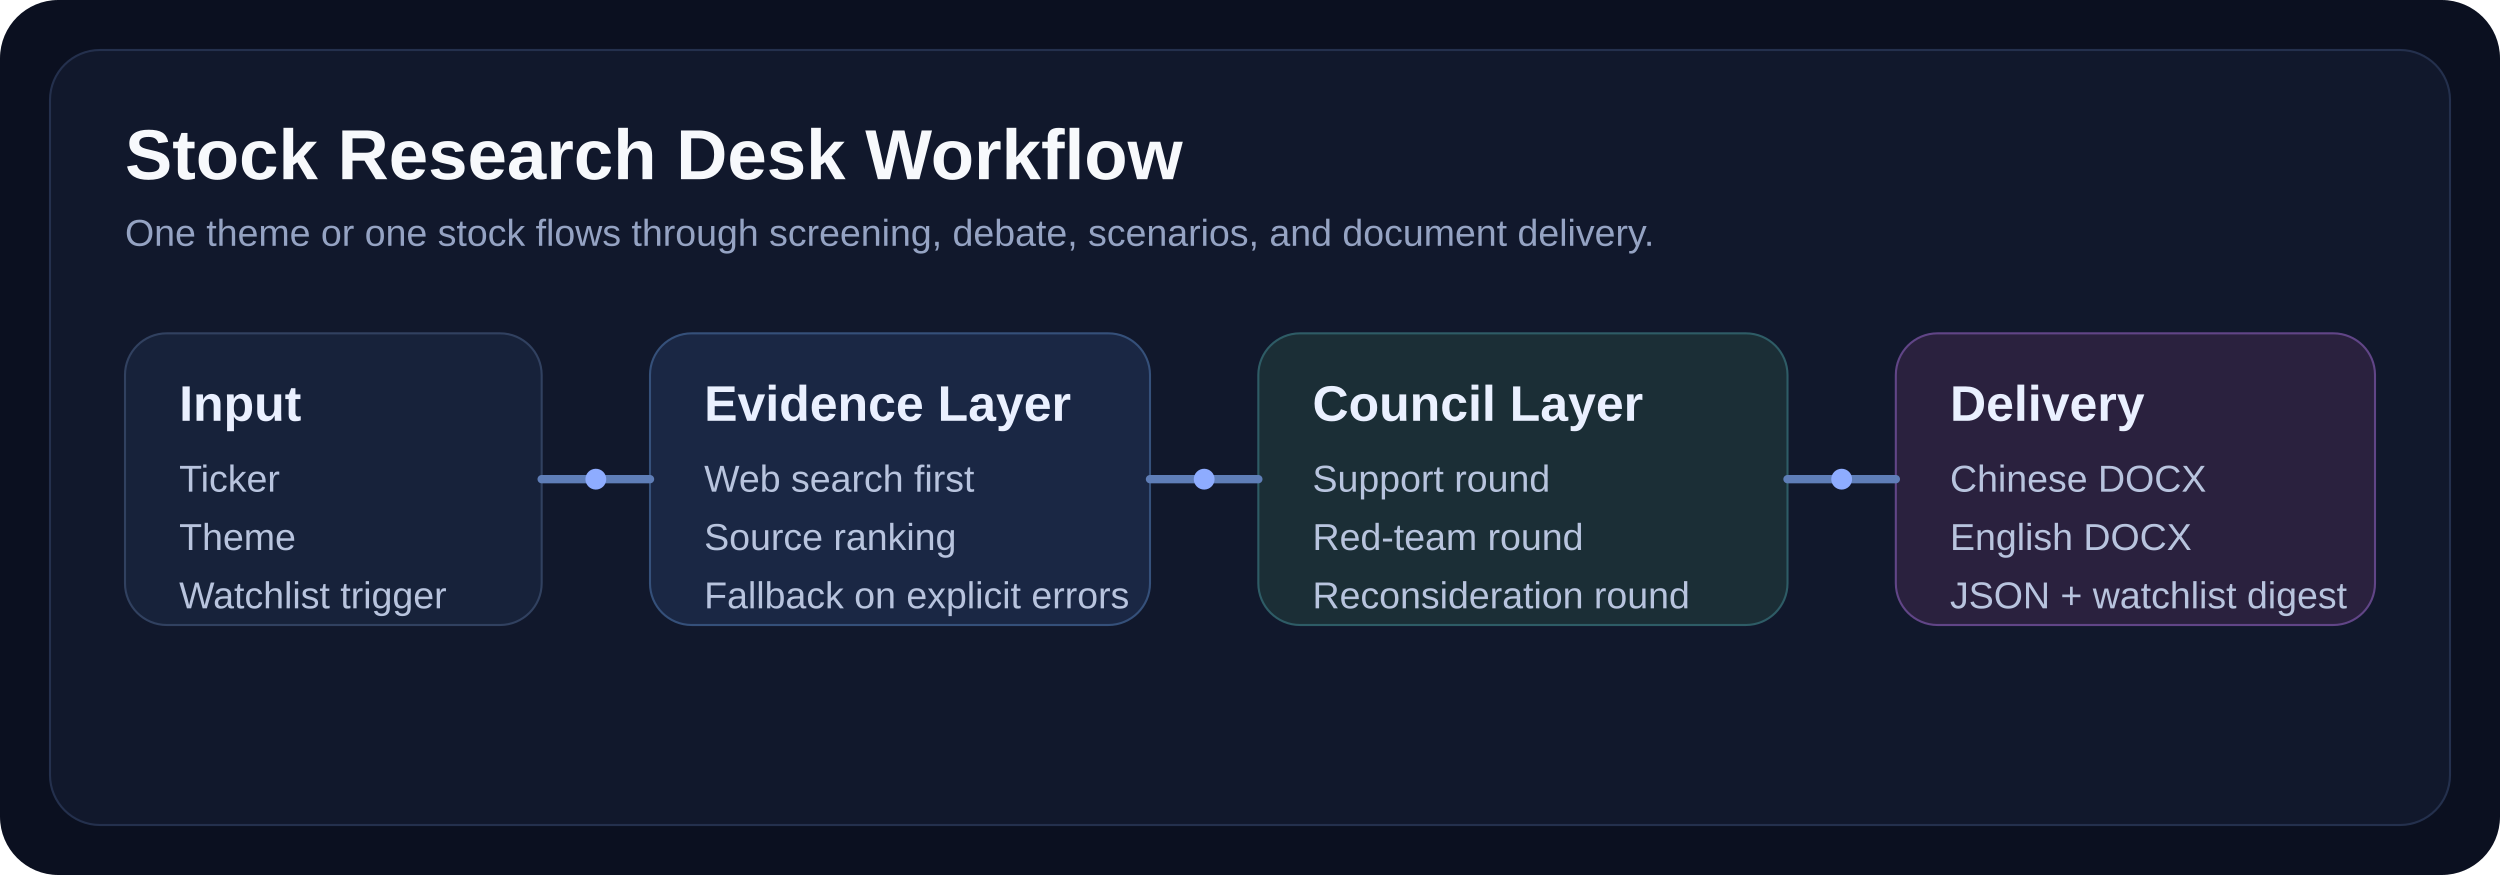
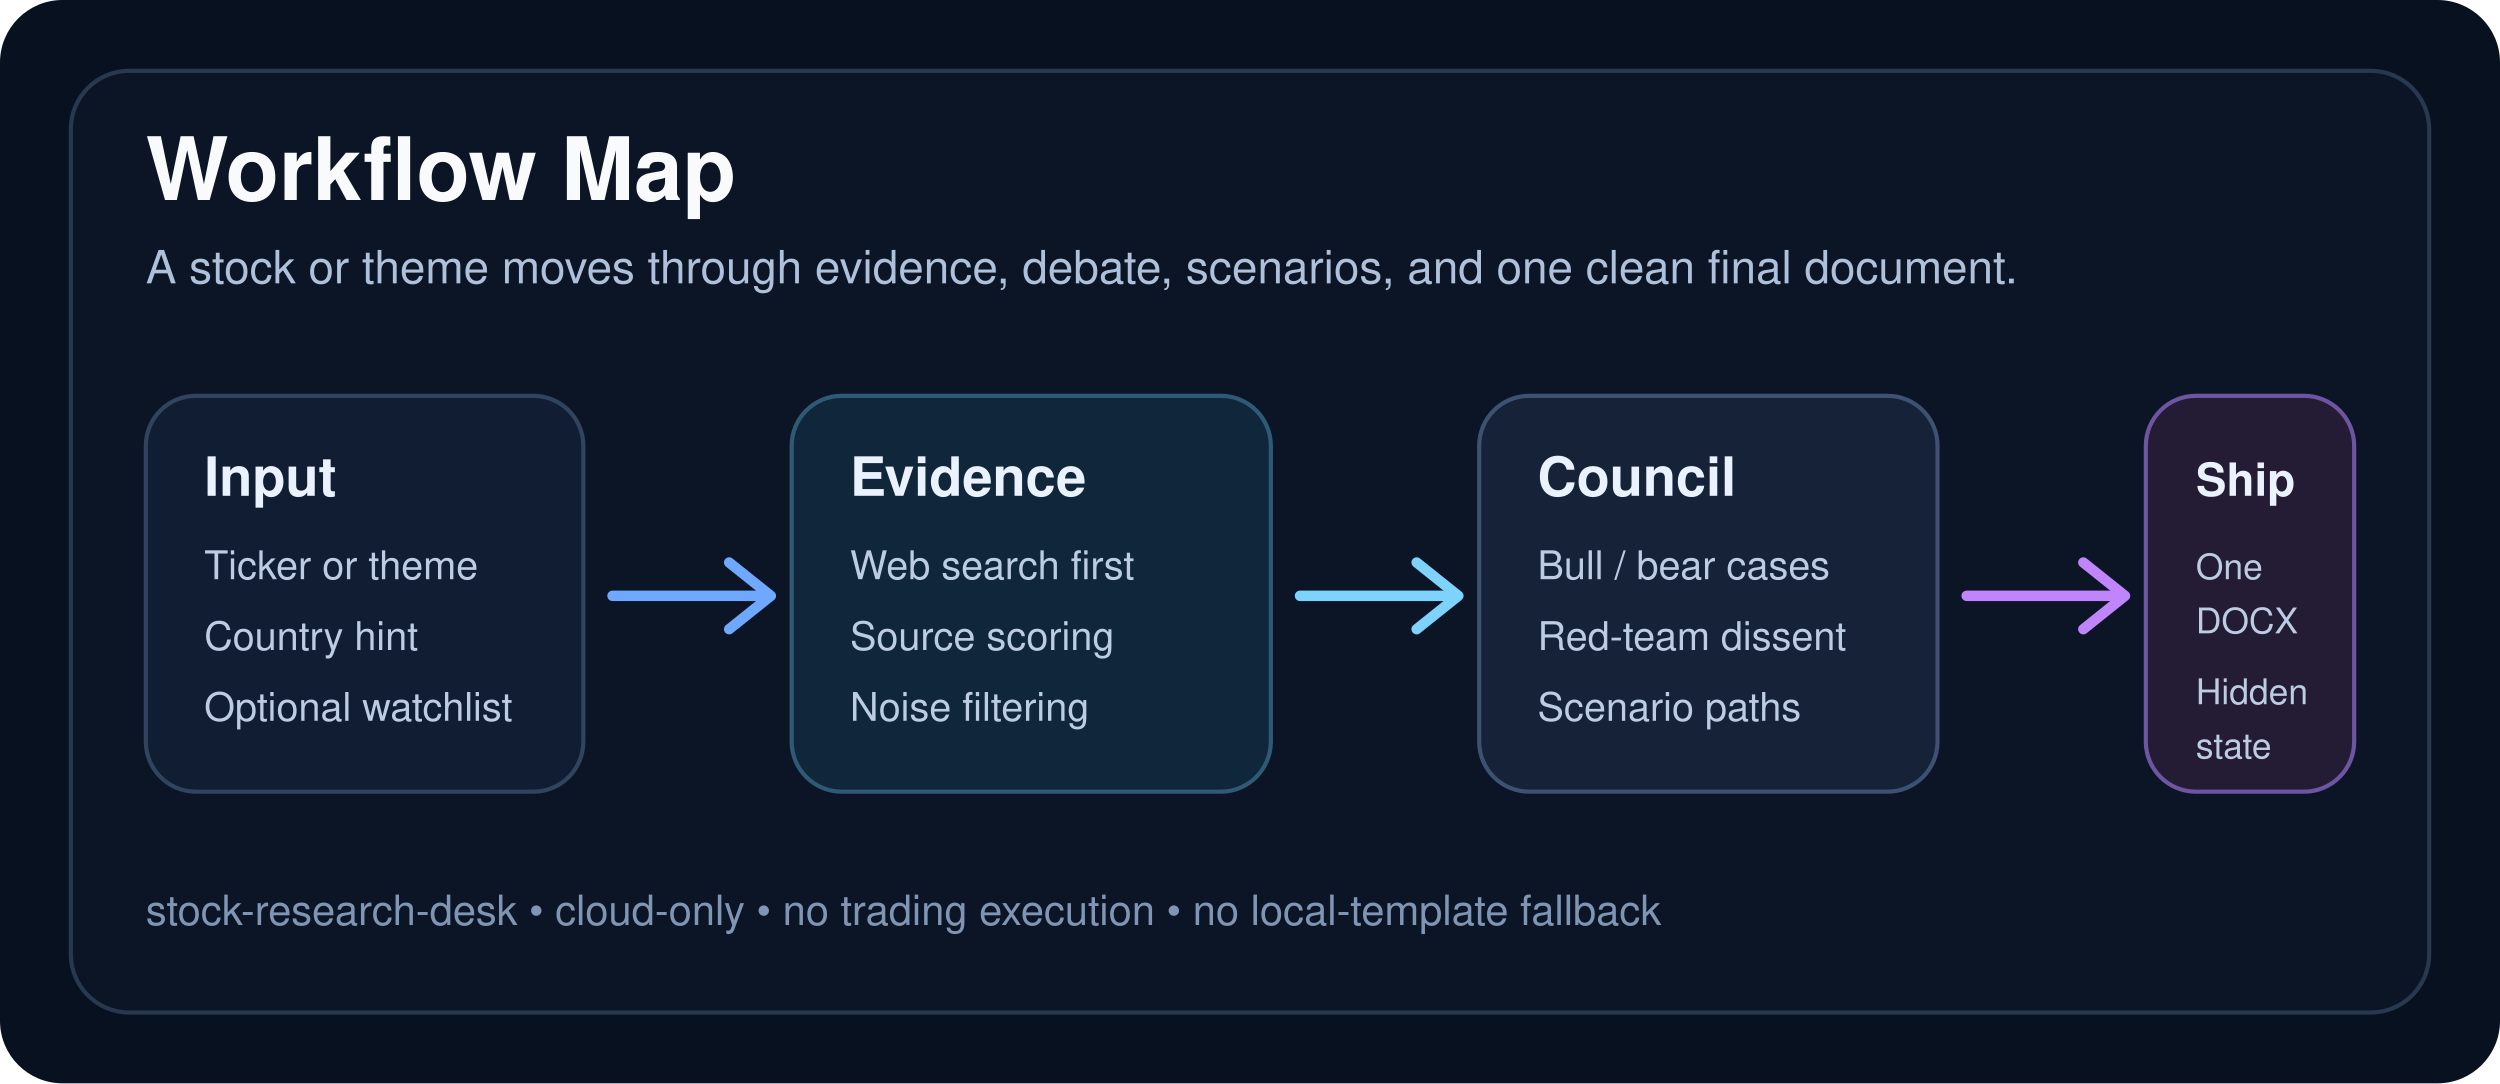
- <svg xmlns="http://www.w3.org/2000/svg" width="1200" height="420" viewBox="0 0 1200 420" fill="none">
-   <rect width="1200" height="420" rx="28" fill="#0B1020" />
-   <rect x="24" y="24" width="1152" height="372" rx="24" fill="#11182C" stroke="#24304D" />
-   <text x="60" y="86" fill="#F7F9FC" font-family="Arial, Helvetica, sans-serif" font-size="34" font-weight="700">Stock Research Desk Workflow</text>
-   <text x="60" y="118" fill="#95A3C3" font-family="Arial, Helvetica, sans-serif" font-size="18">One theme or one stock flows through screening, debate, scenarios, and document delivery.</text>
-   <rect x="60" y="160" width="200" height="140" rx="20" fill="#17223A" stroke="#314160" />
-   <text x="86" y="202" fill="#EAF0FF" font-family="Arial, Helvetica, sans-serif" font-size="24" font-weight="700">Input</text>
-   <text x="86" y="236" fill="#B8C4DE" font-family="Arial, Helvetica, sans-serif" font-size="18">Ticker</text>
-   <text x="86" y="264" fill="#B8C4DE" font-family="Arial, Helvetica, sans-serif" font-size="18">Theme</text>
-   <text x="86" y="292" fill="#B8C4DE" font-family="Arial, Helvetica, sans-serif" font-size="18">Watchlist trigger</text>
-   <rect x="312" y="160" width="240" height="140" rx="20" fill="#1A2744" stroke="#35507A" />
-   <text x="338" y="202" fill="#EAF0FF" font-family="Arial, Helvetica, sans-serif" font-size="24" font-weight="700">Evidence Layer</text>
-   <text x="338" y="236" fill="#B8C4DE" font-family="Arial, Helvetica, sans-serif" font-size="18">Web search first</text>
-   <text x="338" y="264" fill="#B8C4DE" font-family="Arial, Helvetica, sans-serif" font-size="18">Source ranking</text>
-   <text x="338" y="292" fill="#B8C4DE" font-family="Arial, Helvetica, sans-serif" font-size="18">Fallback on explicit errors</text>
-   <rect x="604" y="160" width="254" height="140" rx="20" fill="#1B2E36" stroke="#2E5C66" />
-   <text x="630" y="202" fill="#EAF0FF" font-family="Arial, Helvetica, sans-serif" font-size="24" font-weight="700">Council Layer</text>
-   <text x="630" y="236" fill="#B8C4DE" font-family="Arial, Helvetica, sans-serif" font-size="18">Support round</text>
-   <text x="630" y="264" fill="#B8C4DE" font-family="Arial, Helvetica, sans-serif" font-size="18">Red-team round</text>
-   <text x="630" y="292" fill="#B8C4DE" font-family="Arial, Helvetica, sans-serif" font-size="18">Reconsideration round</text>
-   <rect x="910" y="160" width="230" height="140" rx="20" fill="#2A213E" stroke="#614587" />
-   <text x="936" y="202" fill="#EAF0FF" font-family="Arial, Helvetica, sans-serif" font-size="24" font-weight="700">Delivery</text>
-   <text x="936" y="236" fill="#B8C4DE" font-family="Arial, Helvetica, sans-serif" font-size="18">Chinese DOCX</text>
-   <text x="936" y="264" fill="#B8C4DE" font-family="Arial, Helvetica, sans-serif" font-size="18">English DOCX</text>
-   <text x="936" y="292" fill="#B8C4DE" font-family="Arial, Helvetica, sans-serif" font-size="18">JSON + watchlist digest</text>
-   <path d="M260 230H312" stroke="#5F7EB8" stroke-width="4" stroke-linecap="round" />
-   <path d="M552 230H604" stroke="#5F7EB8" stroke-width="4" stroke-linecap="round" />
-   <path d="M858 230H910" stroke="#5F7EB8" stroke-width="4" stroke-linecap="round" />
-   <circle cx="286" cy="230" r="5" fill="#8EACFF" />
-   <circle cx="578" cy="230" r="5" fill="#8EACFF" />
-   <circle cx="884" cy="230" r="5" fill="#8EACFF" />
+ <svg xmlns="http://www.w3.org/2000/svg" width="1200" height="520" viewBox="0 0 1200 520" fill="none">
+   <rect width="1200" height="520" rx="30" fill="#08111F" />
+   <rect x="34" y="34" width="1132" height="452" rx="28" fill="#0C1526" stroke="#27384F" stroke-width="2" />
+   <text x="70" y="96" fill="#F8FAFC" font-family="Helvetica, Arial, sans-serif" font-size="42" font-weight="800">Workflow Map</text>
+   <text x="70" y="136" fill="#AFC1DA" font-family="Helvetica, Arial, sans-serif" font-size="22">A stock or theme moves through evidence, debate, scenarios, and one clean final document.</text>
+   <g transform="translate(70 190)">
+     <rect width="210" height="190" rx="24" fill="#111D33" stroke="#30445F" stroke-width="2" />
+     <text x="28" y="48" fill="#EAF2FF" font-family="Helvetica, Arial, sans-serif" font-size="26" font-weight="800">Input</text>
+     <text x="28" y="88" fill="#BCCCE3" font-family="Helvetica, Arial, sans-serif" font-size="19">Ticker or theme</text>
+     <text x="28" y="122" fill="#BCCCE3" font-family="Helvetica, Arial, sans-serif" font-size="19">Country hint</text>
+     <text x="28" y="156" fill="#BCCCE3" font-family="Helvetica, Arial, sans-serif" font-size="19">Optional watchlist</text>
+   </g>
+   <path d="M294 286H366" stroke="#6EA8FF" stroke-width="5" stroke-linecap="round" />
+   <path d="M350 270L370 286L350 302" stroke="#6EA8FF" stroke-width="5" stroke-linecap="round" stroke-linejoin="round" />
+   <g transform="translate(380 190)">
+     <rect width="230" height="190" rx="24" fill="#10263A" stroke="#2E5A75" stroke-width="2" />
+     <text x="28" y="48" fill="#EAF2FF" font-family="Helvetica, Arial, sans-serif" font-size="26" font-weight="800">Evidence</text>
+     <text x="28" y="88" fill="#BCCCE3" font-family="Helvetica, Arial, sans-serif" font-size="19">Web search first</text>
+     <text x="28" y="122" fill="#BCCCE3" font-family="Helvetica, Arial, sans-serif" font-size="19">Source scoring</text>
+     <text x="28" y="156" fill="#BCCCE3" font-family="Helvetica, Arial, sans-serif" font-size="19">Noise filtering</text>
+   </g>
+   <path d="M624 286H696" stroke="#7DD3FC" stroke-width="5" stroke-linecap="round" />
+   <path d="M680 270L700 286L680 302" stroke="#7DD3FC" stroke-width="5" stroke-linecap="round" stroke-linejoin="round" />
+   <g transform="translate(710 190)">
+     <rect width="220" height="190" rx="24" fill="#152238" stroke="#3D5173" stroke-width="2" />
+     <text x="28" y="48" fill="#EAF2FF" font-family="Helvetica, Arial, sans-serif" font-size="26" font-weight="800">Council</text>
+     <text x="28" y="88" fill="#BCCCE3" font-family="Helvetica, Arial, sans-serif" font-size="19">Bull / bear cases</text>
+     <text x="28" y="122" fill="#BCCCE3" font-family="Helvetica, Arial, sans-serif" font-size="19">Red-team dissent</text>
+     <text x="28" y="156" fill="#BCCCE3" font-family="Helvetica, Arial, sans-serif" font-size="19">Scenario paths</text>
+   </g>
+   <path d="M944 286H1016" stroke="#C084FC" stroke-width="5" stroke-linecap="round" />
+   <path d="M1000 270L1020 286L1000 302" stroke="#C084FC" stroke-width="5" stroke-linecap="round" stroke-linejoin="round" />
+   <g transform="translate(1030 190)">
+     <rect width="100" height="190" rx="24" fill="#241B35" stroke="#6D55A2" stroke-width="2" />
+     <text x="24" y="48" fill="#EAF2FF" font-family="Helvetica, Arial, sans-serif" font-size="22" font-weight="800">Ship</text>
+     <text x="24" y="88" fill="#BCCCE3" font-family="Helvetica, Arial, sans-serif" font-size="17">One</text>
+     <text x="24" y="114" fill="#BCCCE3" font-family="Helvetica, Arial, sans-serif" font-size="17">DOCX</text>
+     <text x="24" y="148" fill="#BCCCE3" font-family="Helvetica, Arial, sans-serif" font-size="17">Hidden</text>
+     <text x="24" y="174" fill="#BCCCE3" font-family="Helvetica, Arial, sans-serif" font-size="17">state</text>
+   </g>
+   <text x="70" y="444" fill="#7F95B3" font-family="Helvetica, Arial, sans-serif" font-size="20">stock-research-desk • cloud-only • no trading execution • no local-template fallback</text>
</svg>
